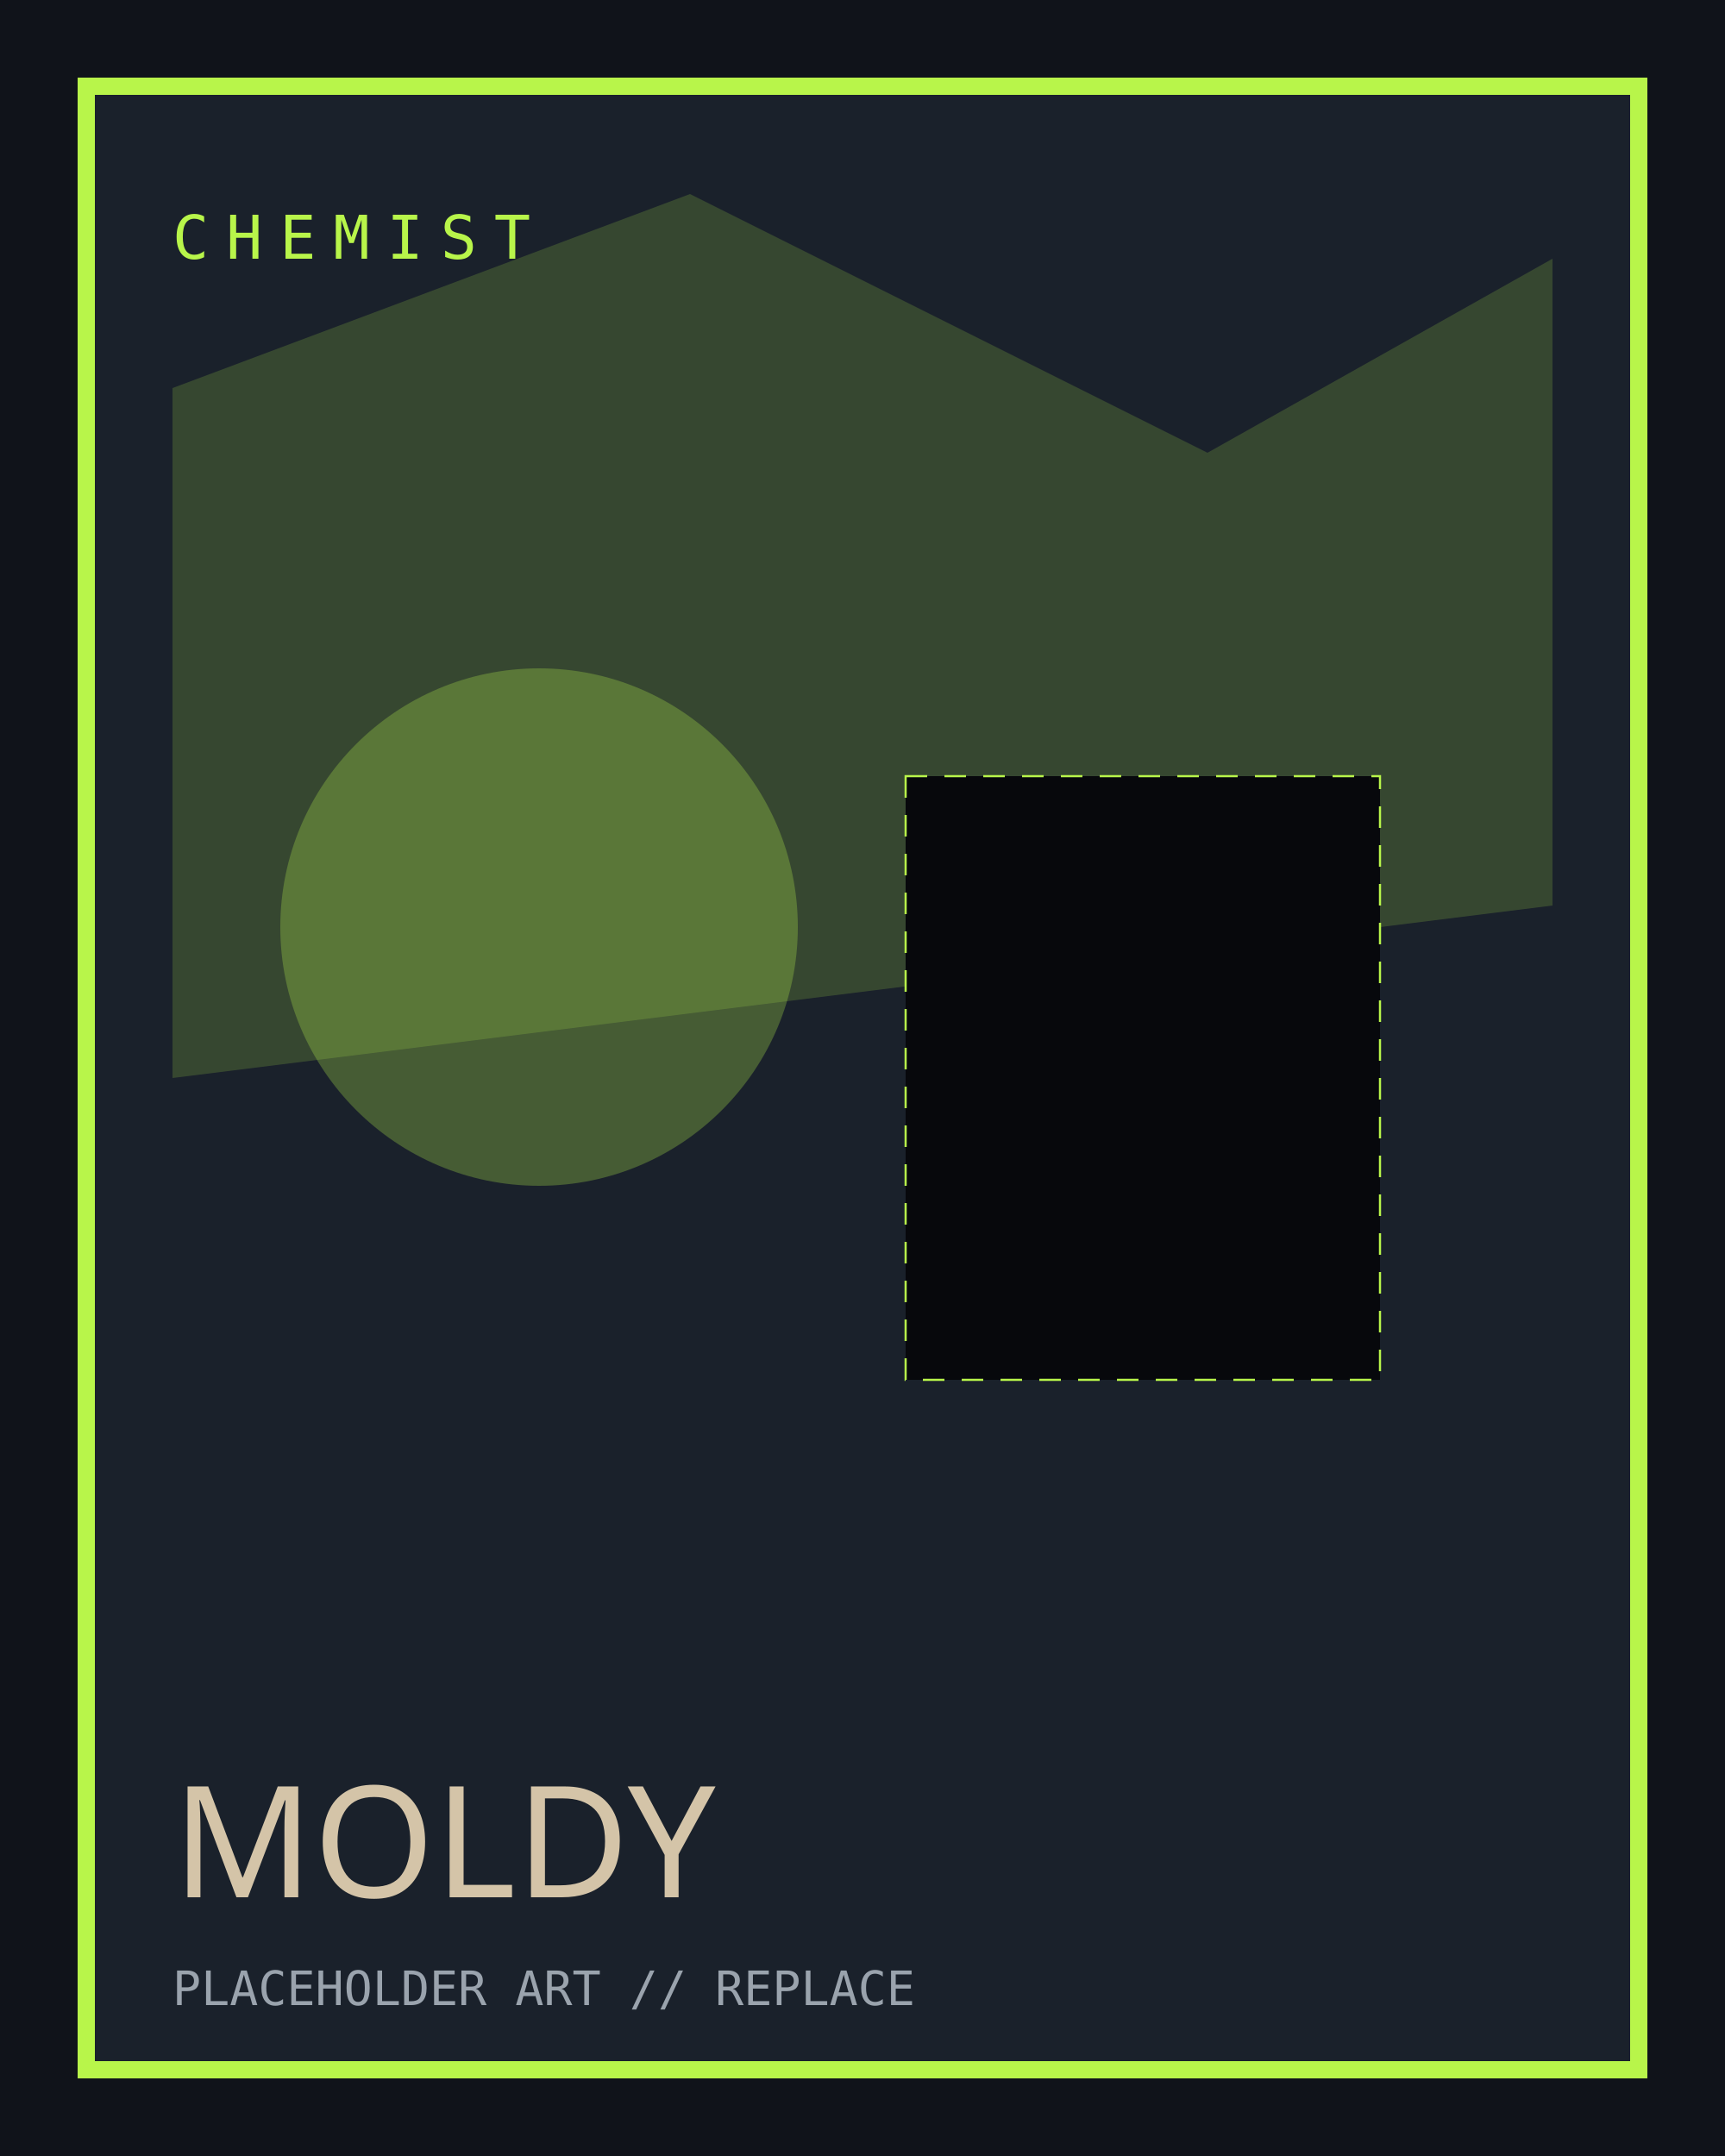
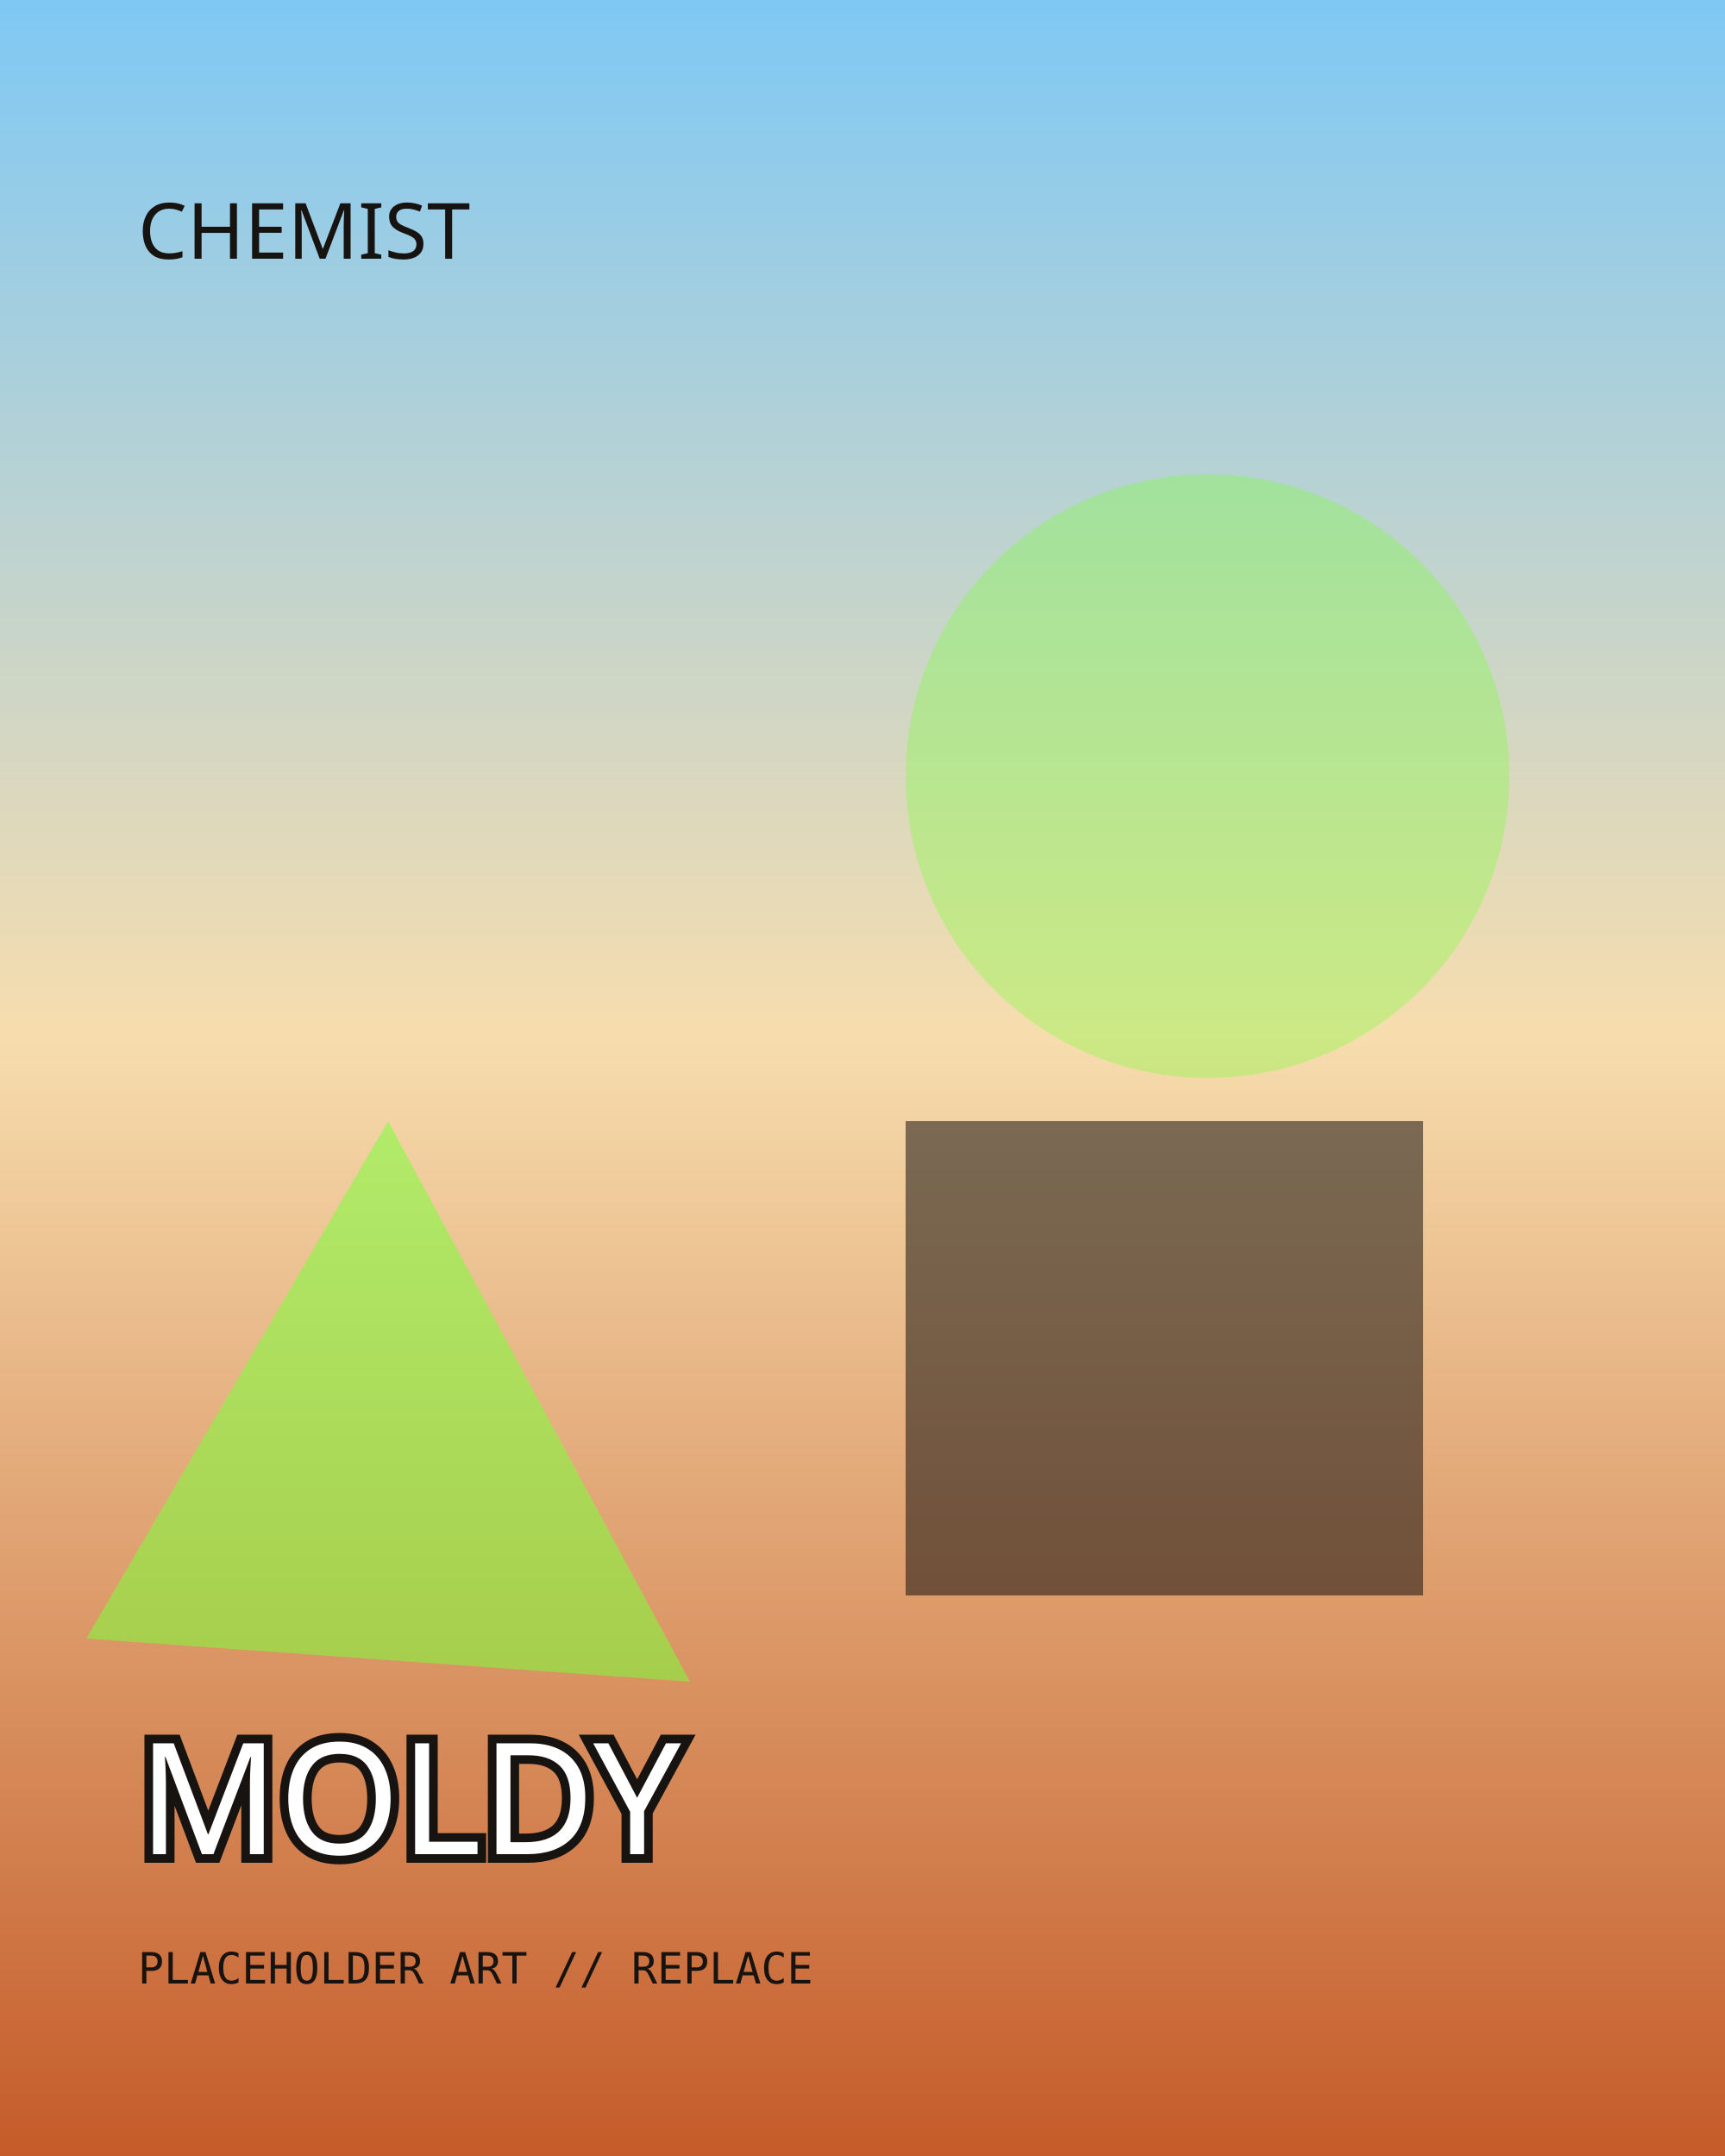
<svg xmlns="http://www.w3.org/2000/svg" viewBox="0 0 800 1000" role="img" aria-label="MOLDY">
-   <rect width="800" height="1000" fill="#10131a" />
-   <rect x="40" y="40" width="720" height="920" fill="#1a212b" stroke="#b8f54a" stroke-width="8" />
-   <polygon points="80,180 320,90 560,210 720,120 720,420 80,500" fill="#b8f54a" opacity="0.18" />
-   <circle cx="250" cy="430" r="120" fill="#b8f54a" opacity="0.28" />
-   <rect x="420" y="360" width="220" height="280" fill="#07080c" stroke="#b8f54a" stroke-dasharray="10 8" />
-   <text x="80" y="120" fill="#b8f54a" font-family="monospace" font-size="28" letter-spacing="8">CHEMIST</text>
-   <text x="80" y="880" fill="#d4c4a8" font-family="Impact, sans-serif" font-size="72">MOLDY</text>
-   <text x="80" y="930" fill="#9aa3ad" font-family="monospace" font-size="22">PLACEHOLDER ART // REPLACE</text>
+   <defs>
+     <linearGradient id="sky-moldy" x1="0" y1="0" x2="0" y2="1">
+       <stop offset="0%" stop-color="#7ec8f5" />
+       <stop offset="48%" stop-color="#f7ddae" />
+       <stop offset="100%" stop-color="#c45a28" />
+     </linearGradient>
+   </defs>
+   <rect width="800" height="1000" fill="url(#sky-moldy)" />
+   <path d="M40 760 L180 520 L320 780 Z" fill="#7cff3a" opacity="0.55" />
+   <circle cx="560" cy="360" r="140" fill="#7cff3a" opacity="0.35" />
+   <rect x="420" y="520" width="240" height="220" fill="#171310" opacity="0.55" />
+   <text x="64" y="120" fill="#171310" font-family="Impact, sans-serif" font-size="36">CHEMIST</text>
+   <text x="64" y="860" fill="#fff" font-family="Impact, sans-serif" font-size="72" stroke="#171310" stroke-width="8" paint-order="stroke">MOLDY</text>
+   <text x="64" y="920" fill="#171310" font-family="monospace" font-size="20">PLACEHOLDER ART // REPLACE</text>
</svg>
